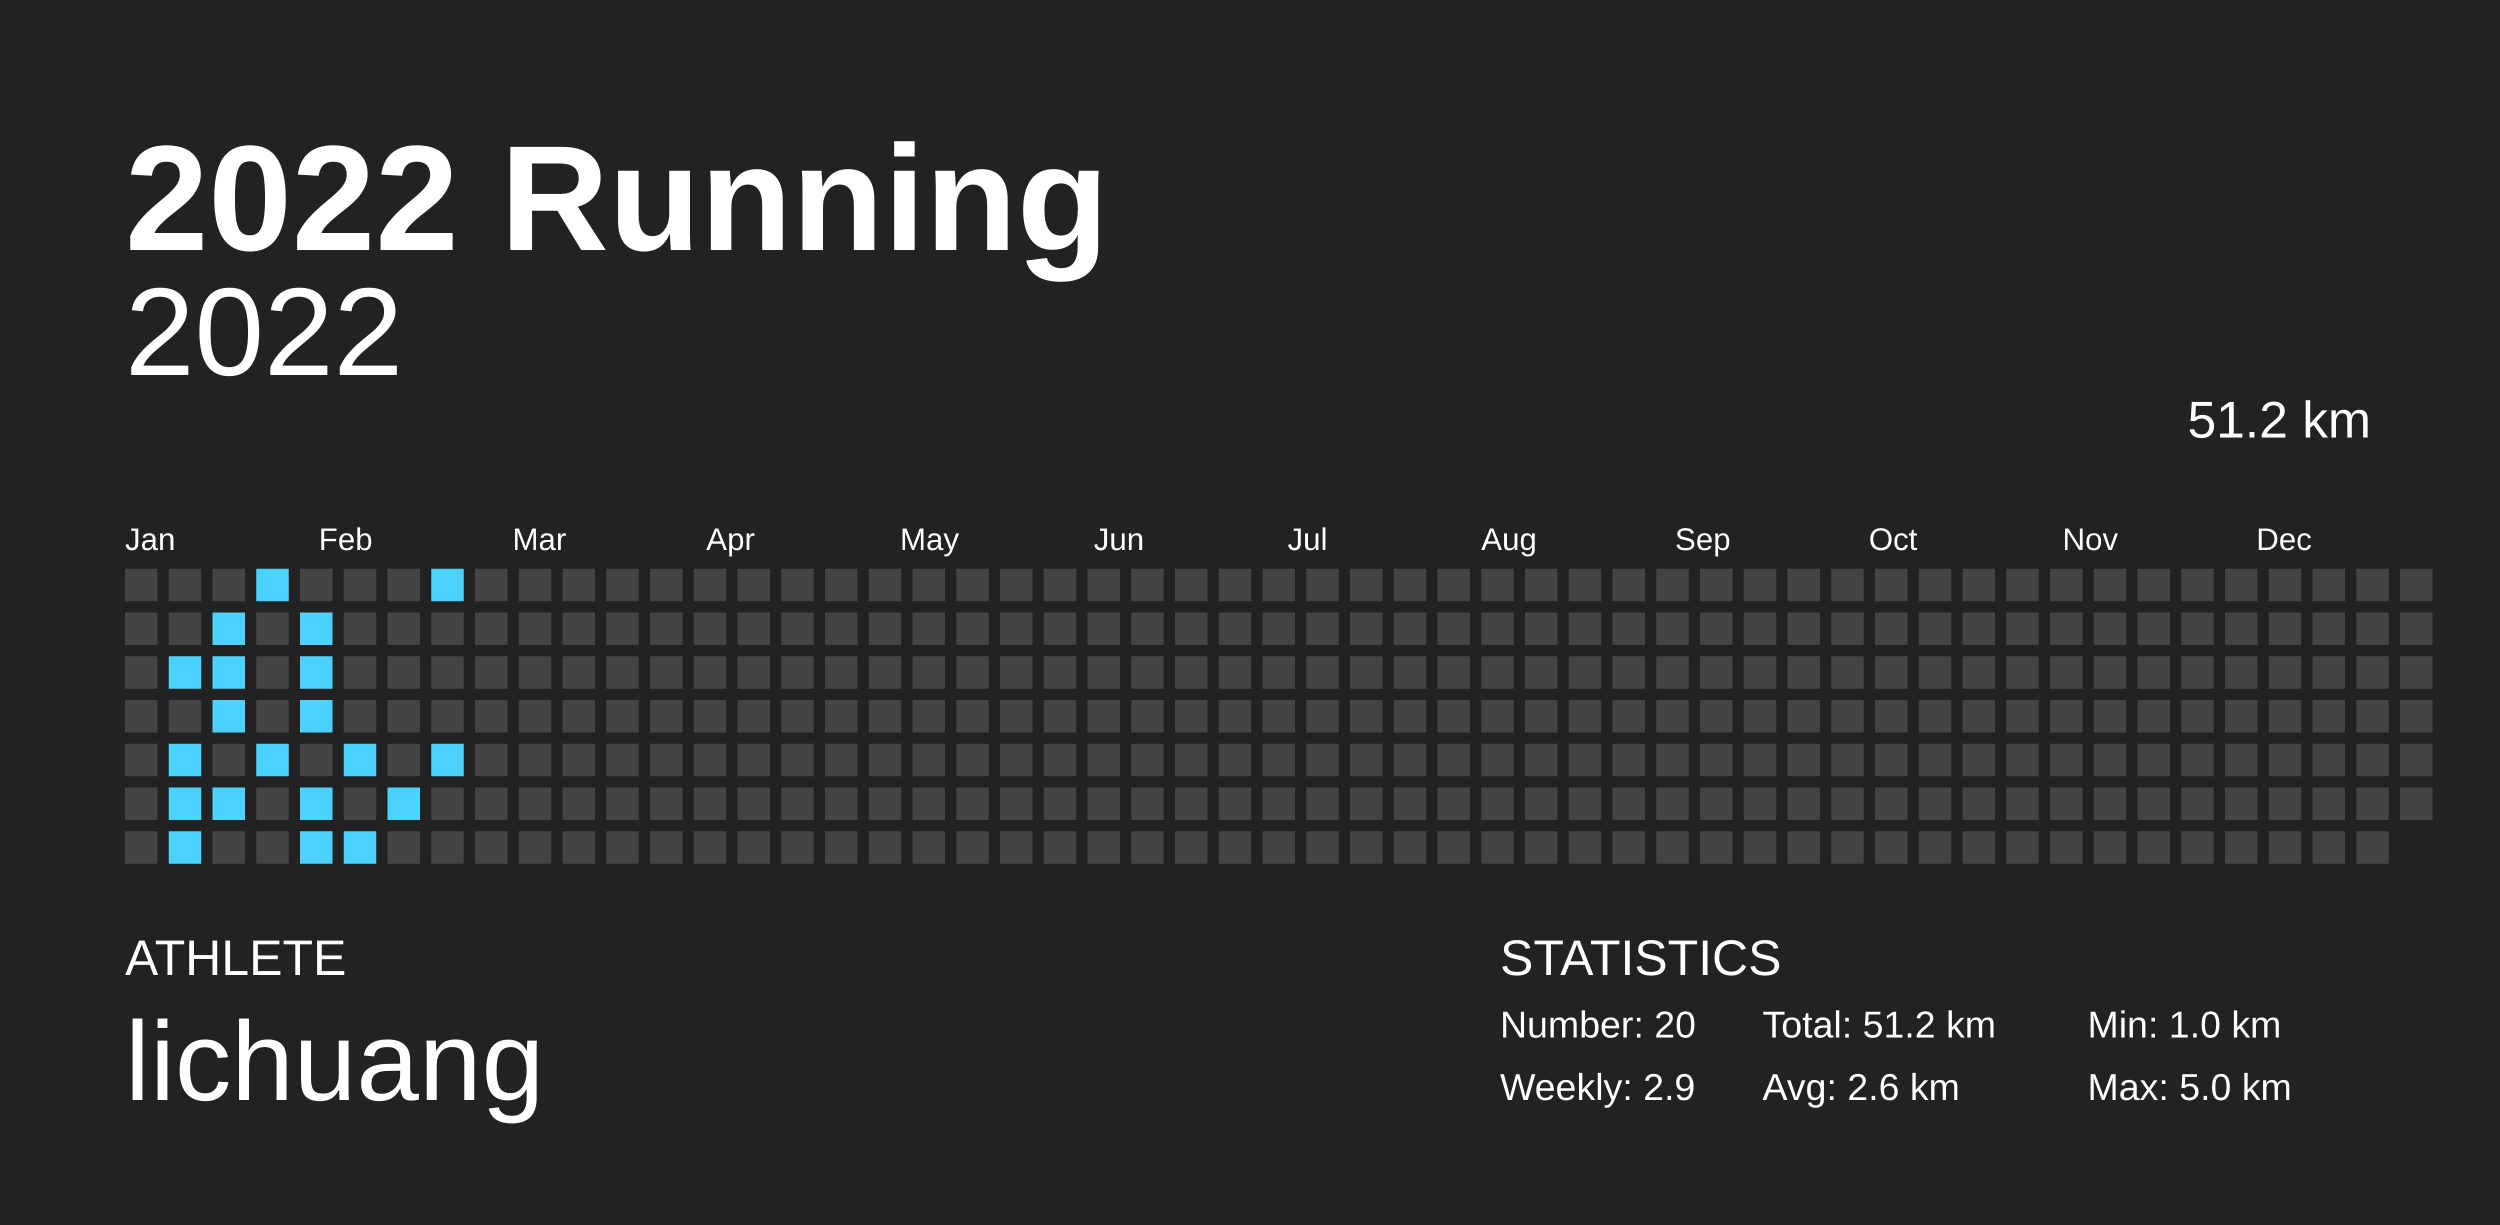
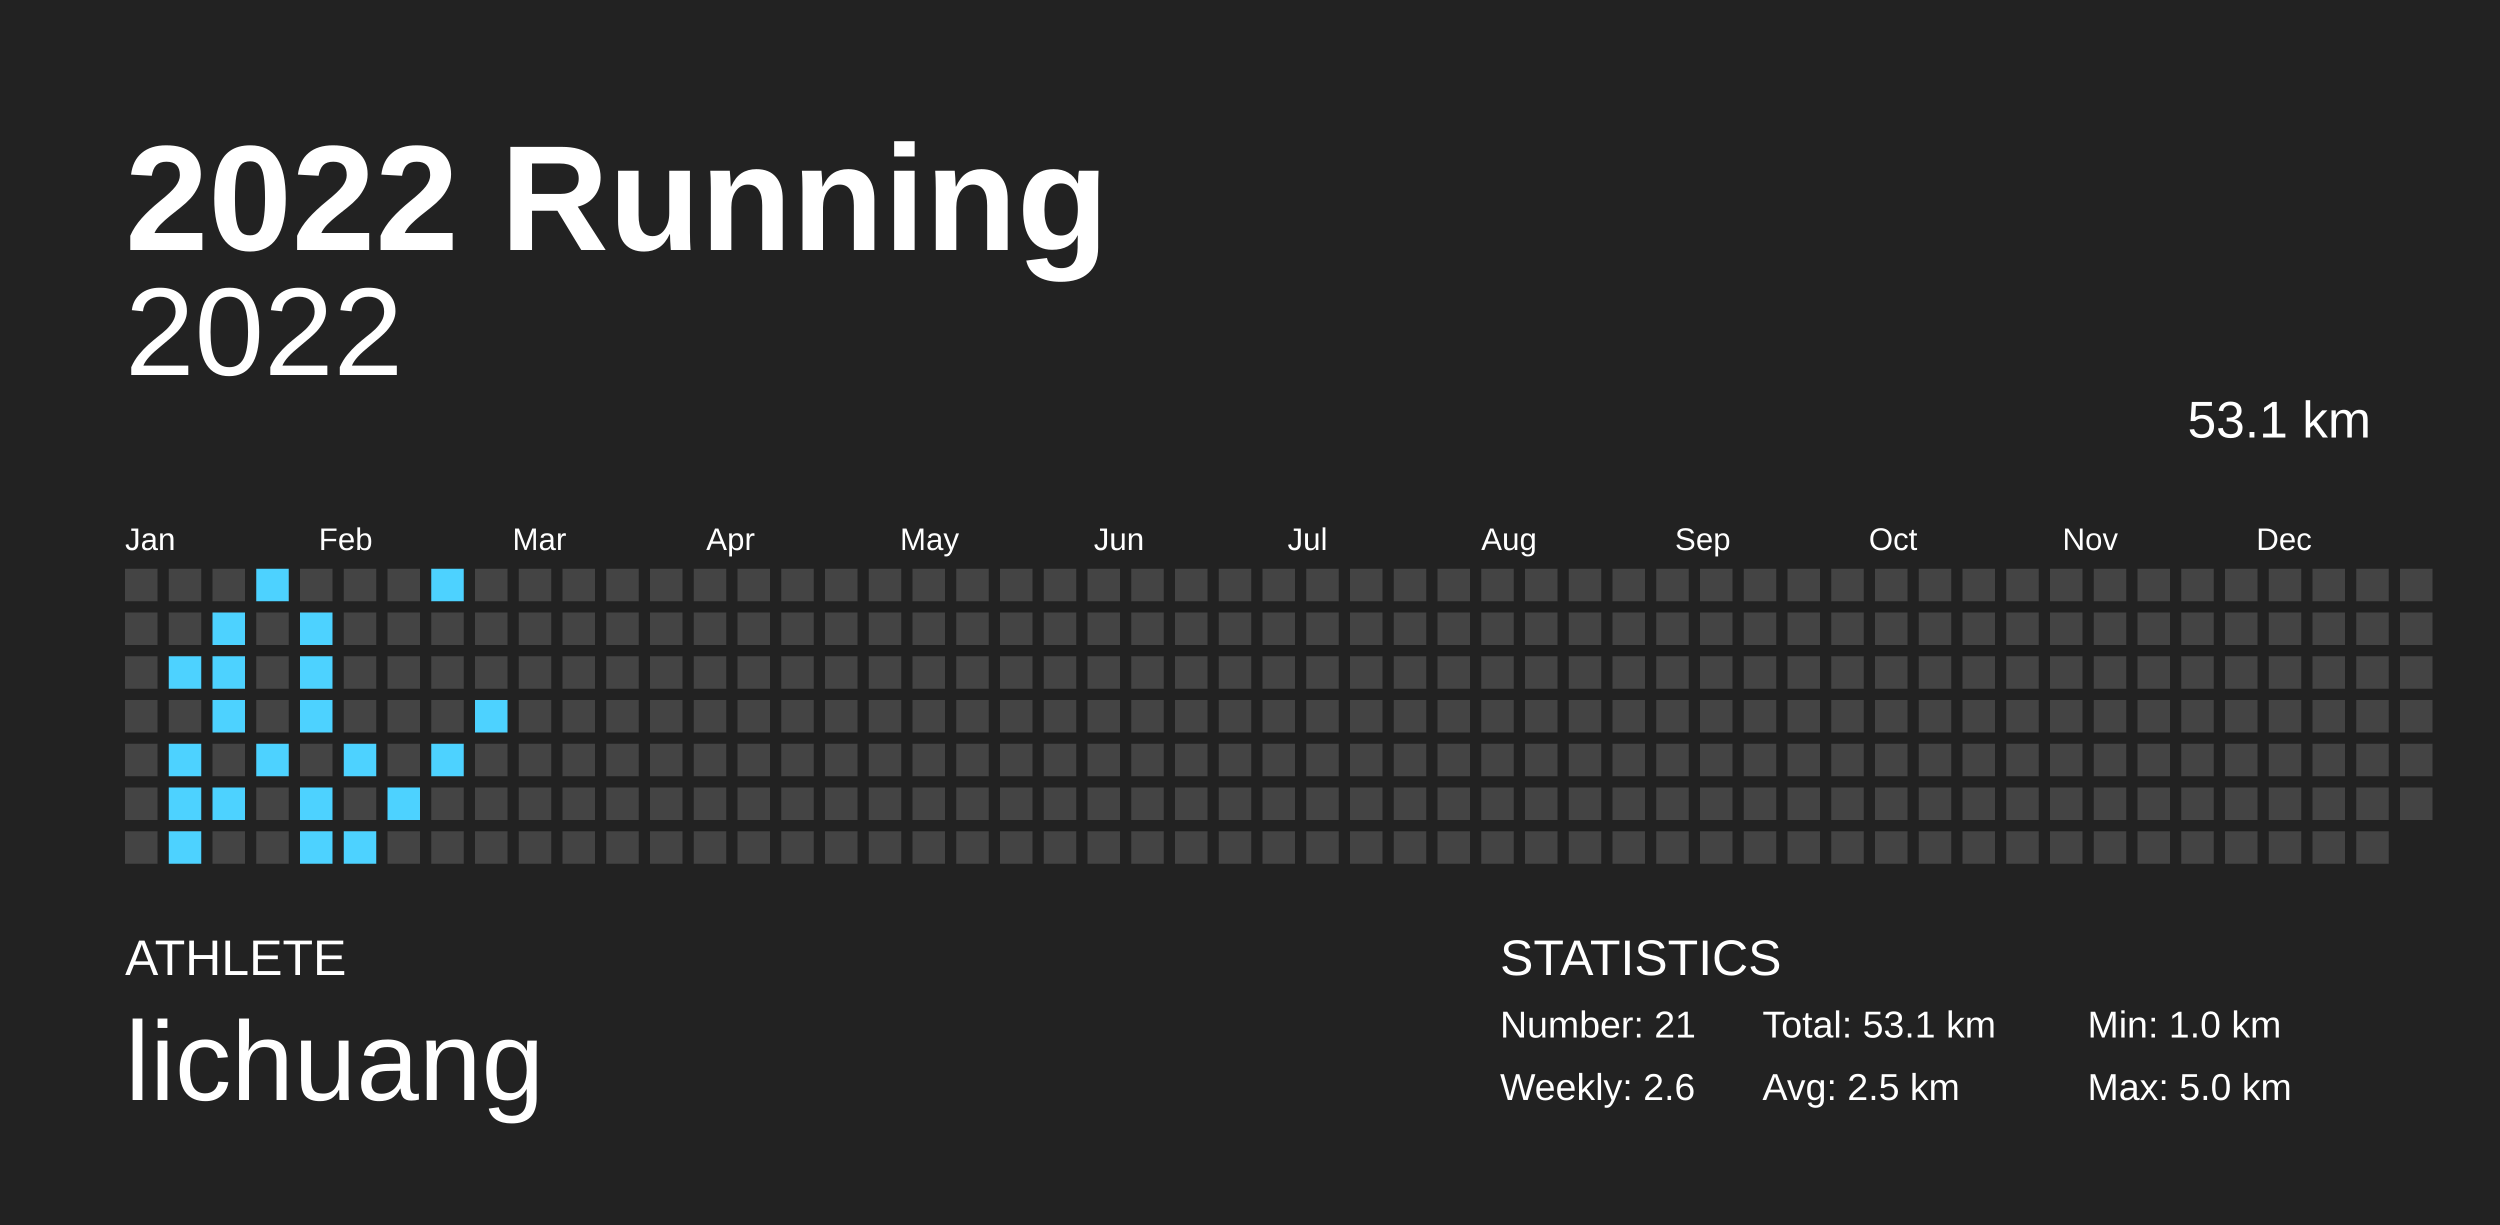
<svg xmlns="http://www.w3.org/2000/svg" baseProfile="full" height="98mm" version="1.1" viewBox="0,0,200,98" width="200mm">
  <defs />
  <rect fill="#222222" height="98" width="200" x="0" y="0" />
  <text fill="#FFFFFF" style="font-size:12px; font-family:Arial; font-weight:bold;" x="10" y="20">2022 Running</text>
  <text fill="#FFFFFF" style="font-size:4px; font-family:Arial" x="10" y="78">ATHLETE</text>
  <text fill="#FFFFFF" style="font-size:9px; font-family:Arial" x="10" y="88">lichuang</text>
  <text fill="#FFFFFF" style="font-size:4px; font-family:Arial" x="120" y="78">STATISTICS</text>
-   <text fill="#FFFFFF" style="font-size:3px; font-family:Arial" x="120" y="83">Number: 20</text>
-   <text fill="#FFFFFF" style="font-size:3px; font-family:Arial" x="120" y="88">Weekly: 2.9</text>
-   <text fill="#FFFFFF" style="font-size:3px; font-family:Arial" x="141" y="83">Total: 51.2 km</text>
-   <text fill="#FFFFFF" style="font-size:3px; font-family:Arial" x="141" y="88">Avg: 2.6 km</text>
+   <text fill="#FFFFFF" style="font-size:3px; font-family:Arial" x="120" y="83">Number: 21</text>
+   <text fill="#FFFFFF" style="font-size:3px; font-family:Arial" x="120" y="88">Weekly: 2.6</text>
+   <text fill="#FFFFFF" style="font-size:3px; font-family:Arial" x="141" y="83">Total: 53.1 km</text>
+   <text fill="#FFFFFF" style="font-size:3px; font-family:Arial" x="141" y="88">Avg: 2.5 km</text>
  <text fill="#FFFFFF" style="font-size:3px; font-family:Arial" x="167" y="83">Min: 1.0 km</text>
  <text fill="#FFFFFF" style="font-size:3px; font-family:Arial" x="167" y="88">Max: 5.0 km</text>
  <text alignment-baseline="hanging" fill="#FFFFFF" style="font-size:10.0px; font-family:Arial;" x="10" y="30">2022</text>
-   <text alignment-baseline="hanging" fill="#FFFFFF" style="font-size:4.125px; font-family:Arial;" x="175" y="35">51.2 km</text>
+   <text alignment-baseline="hanging" fill="#FFFFFF" style="font-size:4.125px; font-family:Arial;" x="175" y="35">53.1 km</text>
  <text fill="#FFFFFF" style="font-size:2.5px; font-family:Arial" x="10.0" y="44">Jan</text>
  <text fill="#FFFFFF" style="font-size:2.5px; font-family:Arial" x="25.5" y="44">Feb</text>
  <text fill="#FFFFFF" style="font-size:2.5px; font-family:Arial" x="41.0" y="44">Mar</text>
  <text fill="#FFFFFF" style="font-size:2.5px; font-family:Arial" x="56.5" y="44">Apr</text>
  <text fill="#FFFFFF" style="font-size:2.5px; font-family:Arial" x="72.0" y="44">May</text>
  <text fill="#FFFFFF" style="font-size:2.5px; font-family:Arial" x="87.5" y="44">Jun</text>
  <text fill="#FFFFFF" style="font-size:2.5px; font-family:Arial" x="103.0" y="44">Jul</text>
  <text fill="#FFFFFF" style="font-size:2.5px; font-family:Arial" x="118.5" y="44">Aug</text>
  <text fill="#FFFFFF" style="font-size:2.5px; font-family:Arial" x="134.0" y="44">Sep</text>
  <text fill="#FFFFFF" style="font-size:2.5px; font-family:Arial" x="149.5" y="44">Oct</text>
  <text fill="#FFFFFF" style="font-size:2.5px; font-family:Arial" x="165.0" y="44">Nov</text>
  <text fill="#FFFFFF" style="font-size:2.5px; font-family:Arial" x="180.5" y="44">Dec</text>
  <rect fill="#444444" height="2.6" width="2.6" x="10.0" y="45.5" />
  <rect fill="#444444" height="2.6" width="2.6" x="10.0" y="49.0" />
  <rect fill="#444444" height="2.6" width="2.6" x="10.0" y="52.5" />
  <rect fill="#444444" height="2.6" width="2.6" x="10.0" y="56.0" />
  <rect fill="#444444" height="2.6" width="2.6" x="10.0" y="59.5" />
  <rect fill="#444444" height="2.6" width="2.6" x="10.0" y="63.0" />
  <rect fill="#444444" height="2.6" width="2.6" x="10.0" y="66.5" />
  <rect fill="#444444" height="2.6" width="2.6" x="13.5" y="45.5" />
  <rect fill="#444444" height="2.6" width="2.6" x="13.5" y="49.0" />
  <rect fill="#4dd2ff" height="2.6" width="2.6" x="13.5" y="52.5" />
  <rect fill="#444444" height="2.6" width="2.6" x="13.5" y="56.0" />
  <rect fill="#4dd2ff" height="2.6" width="2.6" x="13.5" y="59.5" />
  <rect fill="#4dd2ff" height="2.6" width="2.6" x="13.5" y="63.0" />
  <rect fill="#4dd2ff" height="2.6" width="2.6" x="13.5" y="66.5" />
  <rect fill="#444444" height="2.6" width="2.6" x="17.0" y="45.5" />
  <rect fill="#4dd2ff" height="2.6" width="2.6" x="17.0" y="49.0" />
  <rect fill="#4dd2ff" height="2.6" width="2.6" x="17.0" y="52.5" />
  <rect fill="#4dd2ff" height="2.6" width="2.6" x="17.0" y="56.0" />
  <rect fill="#444444" height="2.6" width="2.6" x="17.0" y="59.5" />
  <rect fill="#4dd2ff" height="2.6" width="2.6" x="17.0" y="63.0" />
  <rect fill="#444444" height="2.6" width="2.6" x="17.0" y="66.5" />
  <rect fill="#4dd2ff" height="2.6" width="2.6" x="20.5" y="45.5" />
  <rect fill="#444444" height="2.6" width="2.6" x="20.5" y="49.0" />
  <rect fill="#444444" height="2.6" width="2.6" x="20.5" y="52.5" />
  <rect fill="#444444" height="2.6" width="2.6" x="20.5" y="56.0" />
  <rect fill="#4dd2ff" height="2.6" width="2.6" x="20.5" y="59.5" />
  <rect fill="#444444" height="2.6" width="2.6" x="20.5" y="63.0" />
  <rect fill="#444444" height="2.6" width="2.6" x="20.5" y="66.5" />
  <rect fill="#444444" height="2.6" width="2.6" x="24.0" y="45.5" />
  <rect fill="#4dd2ff" height="2.6" width="2.6" x="24.0" y="49.0" />
  <rect fill="#4dd2ff" height="2.6" width="2.6" x="24.0" y="52.5" />
  <rect fill="#4dd2ff" height="2.6" width="2.6" x="24.0" y="56.0" />
  <rect fill="#444444" height="2.6" width="2.6" x="24.0" y="59.5" />
  <rect fill="#4dd2ff" height="2.6" width="2.6" x="24.0" y="63.0" />
  <rect fill="#4dd2ff" height="2.6" width="2.6" x="24.0" y="66.5" />
  <rect fill="#444444" height="2.6" width="2.6" x="27.5" y="45.5" />
  <rect fill="#444444" height="2.6" width="2.6" x="27.5" y="49.0" />
  <rect fill="#444444" height="2.6" width="2.6" x="27.5" y="52.5" />
  <rect fill="#444444" height="2.6" width="2.6" x="27.5" y="56.0" />
  <rect fill="#4dd2ff" height="2.6" width="2.6" x="27.5" y="59.5" />
  <rect fill="#444444" height="2.6" width="2.6" x="27.5" y="63.0" />
  <rect fill="#4dd2ff" height="2.6" width="2.6" x="27.5" y="66.5" />
  <rect fill="#444444" height="2.6" width="2.6" x="31.0" y="45.5" />
  <rect fill="#444444" height="2.6" width="2.6" x="31.0" y="49.0" />
  <rect fill="#444444" height="2.6" width="2.6" x="31.0" y="52.5" />
  <rect fill="#444444" height="2.6" width="2.6" x="31.0" y="56.0" />
  <rect fill="#444444" height="2.6" width="2.6" x="31.0" y="59.5" />
  <rect fill="#4dd2ff" height="2.6" width="2.6" x="31.0" y="63.0" />
  <rect fill="#444444" height="2.6" width="2.6" x="31.0" y="66.5" />
  <rect fill="#4dd2ff" height="2.6" width="2.6" x="34.5" y="45.5" />
  <rect fill="#444444" height="2.6" width="2.6" x="34.5" y="49.0" />
  <rect fill="#444444" height="2.6" width="2.6" x="34.5" y="52.5" />
  <rect fill="#444444" height="2.6" width="2.6" x="34.5" y="56.0" />
  <rect fill="#4dd2ff" height="2.6" width="2.6" x="34.5" y="59.5" />
  <rect fill="#444444" height="2.6" width="2.6" x="34.5" y="63.0" />
  <rect fill="#444444" height="2.6" width="2.6" x="34.5" y="66.5" />
  <rect fill="#444444" height="2.6" width="2.6" x="38.0" y="45.5" />
  <rect fill="#444444" height="2.6" width="2.6" x="38.0" y="49.0" />
  <rect fill="#444444" height="2.6" width="2.6" x="38.0" y="52.5" />
-   <rect fill="#444444" height="2.6" width="2.6" x="38.0" y="56.0" />
+   <rect fill="#4dd2ff" height="2.6" width="2.6" x="38.0" y="56.0" />
  <rect fill="#444444" height="2.6" width="2.6" x="38.0" y="59.5" />
  <rect fill="#444444" height="2.6" width="2.6" x="38.0" y="63.0" />
  <rect fill="#444444" height="2.6" width="2.6" x="38.0" y="66.5" />
  <rect fill="#444444" height="2.6" width="2.6" x="41.5" y="45.5" />
  <rect fill="#444444" height="2.6" width="2.6" x="41.5" y="49.0" />
  <rect fill="#444444" height="2.6" width="2.6" x="41.5" y="52.5" />
  <rect fill="#444444" height="2.6" width="2.6" x="41.5" y="56.0" />
  <rect fill="#444444" height="2.6" width="2.6" x="41.5" y="59.5" />
  <rect fill="#444444" height="2.6" width="2.6" x="41.5" y="63.0" />
  <rect fill="#444444" height="2.6" width="2.6" x="41.5" y="66.5" />
  <rect fill="#444444" height="2.6" width="2.6" x="45.0" y="45.5" />
  <rect fill="#444444" height="2.6" width="2.6" x="45.0" y="49.0" />
  <rect fill="#444444" height="2.6" width="2.6" x="45.0" y="52.5" />
  <rect fill="#444444" height="2.6" width="2.6" x="45.0" y="56.0" />
  <rect fill="#444444" height="2.6" width="2.6" x="45.0" y="59.5" />
  <rect fill="#444444" height="2.6" width="2.6" x="45.0" y="63.0" />
  <rect fill="#444444" height="2.6" width="2.6" x="45.0" y="66.5" />
  <rect fill="#444444" height="2.6" width="2.6" x="48.5" y="45.5" />
  <rect fill="#444444" height="2.6" width="2.6" x="48.5" y="49.0" />
  <rect fill="#444444" height="2.6" width="2.6" x="48.5" y="52.5" />
  <rect fill="#444444" height="2.6" width="2.6" x="48.5" y="56.0" />
  <rect fill="#444444" height="2.6" width="2.6" x="48.5" y="59.5" />
  <rect fill="#444444" height="2.6" width="2.6" x="48.5" y="63.0" />
  <rect fill="#444444" height="2.6" width="2.6" x="48.5" y="66.5" />
  <rect fill="#444444" height="2.6" width="2.6" x="52.0" y="45.5" />
  <rect fill="#444444" height="2.6" width="2.6" x="52.0" y="49.0" />
  <rect fill="#444444" height="2.6" width="2.6" x="52.0" y="52.5" />
  <rect fill="#444444" height="2.6" width="2.6" x="52.0" y="56.0" />
  <rect fill="#444444" height="2.6" width="2.6" x="52.0" y="59.5" />
  <rect fill="#444444" height="2.6" width="2.6" x="52.0" y="63.0" />
  <rect fill="#444444" height="2.6" width="2.6" x="52.0" y="66.5" />
  <rect fill="#444444" height="2.6" width="2.6" x="55.5" y="45.5" />
  <rect fill="#444444" height="2.6" width="2.6" x="55.5" y="49.0" />
  <rect fill="#444444" height="2.6" width="2.6" x="55.5" y="52.5" />
  <rect fill="#444444" height="2.6" width="2.6" x="55.5" y="56.0" />
  <rect fill="#444444" height="2.6" width="2.6" x="55.5" y="59.5" />
  <rect fill="#444444" height="2.6" width="2.6" x="55.5" y="63.0" />
  <rect fill="#444444" height="2.6" width="2.6" x="55.5" y="66.5" />
  <rect fill="#444444" height="2.6" width="2.6" x="59.0" y="45.5" />
  <rect fill="#444444" height="2.6" width="2.6" x="59.0" y="49.0" />
  <rect fill="#444444" height="2.6" width="2.6" x="59.0" y="52.5" />
  <rect fill="#444444" height="2.6" width="2.6" x="59.0" y="56.0" />
  <rect fill="#444444" height="2.6" width="2.6" x="59.0" y="59.5" />
  <rect fill="#444444" height="2.6" width="2.6" x="59.0" y="63.0" />
  <rect fill="#444444" height="2.6" width="2.6" x="59.0" y="66.5" />
  <rect fill="#444444" height="2.6" width="2.6" x="62.5" y="45.5" />
  <rect fill="#444444" height="2.6" width="2.6" x="62.5" y="49.0" />
  <rect fill="#444444" height="2.6" width="2.6" x="62.5" y="52.5" />
  <rect fill="#444444" height="2.6" width="2.6" x="62.5" y="56.0" />
  <rect fill="#444444" height="2.6" width="2.6" x="62.5" y="59.5" />
  <rect fill="#444444" height="2.6" width="2.6" x="62.5" y="63.0" />
  <rect fill="#444444" height="2.6" width="2.6" x="62.5" y="66.5" />
  <rect fill="#444444" height="2.6" width="2.6" x="66.0" y="45.5" />
  <rect fill="#444444" height="2.6" width="2.6" x="66.0" y="49.0" />
  <rect fill="#444444" height="2.6" width="2.6" x="66.0" y="52.5" />
  <rect fill="#444444" height="2.6" width="2.6" x="66.0" y="56.0" />
  <rect fill="#444444" height="2.6" width="2.6" x="66.0" y="59.5" />
  <rect fill="#444444" height="2.6" width="2.6" x="66.0" y="63.0" />
  <rect fill="#444444" height="2.6" width="2.6" x="66.0" y="66.5" />
  <rect fill="#444444" height="2.6" width="2.6" x="69.5" y="45.5" />
  <rect fill="#444444" height="2.6" width="2.6" x="69.5" y="49.0" />
  <rect fill="#444444" height="2.6" width="2.6" x="69.5" y="52.5" />
  <rect fill="#444444" height="2.6" width="2.6" x="69.5" y="56.0" />
  <rect fill="#444444" height="2.6" width="2.6" x="69.5" y="59.5" />
  <rect fill="#444444" height="2.6" width="2.6" x="69.5" y="63.0" />
  <rect fill="#444444" height="2.6" width="2.6" x="69.5" y="66.5" />
  <rect fill="#444444" height="2.6" width="2.6" x="73.0" y="45.5" />
  <rect fill="#444444" height="2.6" width="2.6" x="73.0" y="49.0" />
  <rect fill="#444444" height="2.6" width="2.6" x="73.0" y="52.5" />
  <rect fill="#444444" height="2.6" width="2.6" x="73.0" y="56.0" />
  <rect fill="#444444" height="2.6" width="2.6" x="73.0" y="59.5" />
  <rect fill="#444444" height="2.6" width="2.6" x="73.0" y="63.0" />
  <rect fill="#444444" height="2.6" width="2.6" x="73.0" y="66.5" />
  <rect fill="#444444" height="2.6" width="2.6" x="76.5" y="45.5" />
  <rect fill="#444444" height="2.6" width="2.6" x="76.5" y="49.0" />
  <rect fill="#444444" height="2.6" width="2.6" x="76.5" y="52.5" />
  <rect fill="#444444" height="2.6" width="2.6" x="76.5" y="56.0" />
  <rect fill="#444444" height="2.6" width="2.6" x="76.5" y="59.5" />
  <rect fill="#444444" height="2.6" width="2.6" x="76.5" y="63.0" />
  <rect fill="#444444" height="2.6" width="2.6" x="76.5" y="66.5" />
  <rect fill="#444444" height="2.6" width="2.6" x="80.0" y="45.5" />
  <rect fill="#444444" height="2.6" width="2.6" x="80.0" y="49.0" />
  <rect fill="#444444" height="2.6" width="2.6" x="80.0" y="52.5" />
  <rect fill="#444444" height="2.6" width="2.6" x="80.0" y="56.0" />
  <rect fill="#444444" height="2.6" width="2.6" x="80.0" y="59.5" />
  <rect fill="#444444" height="2.6" width="2.6" x="80.0" y="63.0" />
  <rect fill="#444444" height="2.6" width="2.6" x="80.0" y="66.5" />
  <rect fill="#444444" height="2.6" width="2.6" x="83.5" y="45.5" />
  <rect fill="#444444" height="2.6" width="2.6" x="83.5" y="49.0" />
  <rect fill="#444444" height="2.6" width="2.6" x="83.5" y="52.5" />
  <rect fill="#444444" height="2.6" width="2.6" x="83.5" y="56.0" />
  <rect fill="#444444" height="2.6" width="2.6" x="83.5" y="59.5" />
  <rect fill="#444444" height="2.6" width="2.6" x="83.5" y="63.0" />
  <rect fill="#444444" height="2.6" width="2.6" x="83.5" y="66.5" />
  <rect fill="#444444" height="2.6" width="2.6" x="87.0" y="45.5" />
  <rect fill="#444444" height="2.6" width="2.6" x="87.0" y="49.0" />
  <rect fill="#444444" height="2.6" width="2.6" x="87.0" y="52.5" />
  <rect fill="#444444" height="2.6" width="2.6" x="87.0" y="56.0" />
  <rect fill="#444444" height="2.6" width="2.6" x="87.0" y="59.5" />
  <rect fill="#444444" height="2.6" width="2.6" x="87.0" y="63.0" />
  <rect fill="#444444" height="2.6" width="2.6" x="87.0" y="66.5" />
  <rect fill="#444444" height="2.6" width="2.6" x="90.5" y="45.5" />
  <rect fill="#444444" height="2.6" width="2.6" x="90.5" y="49.0" />
  <rect fill="#444444" height="2.6" width="2.6" x="90.5" y="52.5" />
  <rect fill="#444444" height="2.6" width="2.6" x="90.5" y="56.0" />
  <rect fill="#444444" height="2.6" width="2.6" x="90.5" y="59.5" />
  <rect fill="#444444" height="2.6" width="2.6" x="90.5" y="63.0" />
  <rect fill="#444444" height="2.6" width="2.6" x="90.5" y="66.5" />
  <rect fill="#444444" height="2.6" width="2.6" x="94.0" y="45.5" />
  <rect fill="#444444" height="2.6" width="2.6" x="94.0" y="49.0" />
  <rect fill="#444444" height="2.6" width="2.6" x="94.0" y="52.5" />
  <rect fill="#444444" height="2.6" width="2.6" x="94.0" y="56.0" />
  <rect fill="#444444" height="2.6" width="2.6" x="94.0" y="59.5" />
  <rect fill="#444444" height="2.6" width="2.6" x="94.0" y="63.0" />
  <rect fill="#444444" height="2.6" width="2.6" x="94.0" y="66.5" />
  <rect fill="#444444" height="2.6" width="2.6" x="97.5" y="45.5" />
  <rect fill="#444444" height="2.6" width="2.6" x="97.5" y="49.0" />
  <rect fill="#444444" height="2.6" width="2.6" x="97.5" y="52.5" />
  <rect fill="#444444" height="2.6" width="2.6" x="97.5" y="56.0" />
  <rect fill="#444444" height="2.6" width="2.6" x="97.5" y="59.5" />
  <rect fill="#444444" height="2.6" width="2.6" x="97.5" y="63.0" />
  <rect fill="#444444" height="2.6" width="2.6" x="97.5" y="66.5" />
  <rect fill="#444444" height="2.6" width="2.6" x="101.0" y="45.5" />
  <rect fill="#444444" height="2.6" width="2.6" x="101.0" y="49.0" />
  <rect fill="#444444" height="2.6" width="2.6" x="101.0" y="52.5" />
  <rect fill="#444444" height="2.6" width="2.6" x="101.0" y="56.0" />
  <rect fill="#444444" height="2.6" width="2.6" x="101.0" y="59.5" />
  <rect fill="#444444" height="2.6" width="2.6" x="101.0" y="63.0" />
  <rect fill="#444444" height="2.6" width="2.6" x="101.0" y="66.5" />
  <rect fill="#444444" height="2.6" width="2.6" x="104.5" y="45.5" />
  <rect fill="#444444" height="2.6" width="2.6" x="104.5" y="49.0" />
  <rect fill="#444444" height="2.6" width="2.6" x="104.5" y="52.5" />
  <rect fill="#444444" height="2.6" width="2.6" x="104.5" y="56.0" />
  <rect fill="#444444" height="2.6" width="2.6" x="104.5" y="59.5" />
  <rect fill="#444444" height="2.6" width="2.6" x="104.5" y="63.0" />
  <rect fill="#444444" height="2.6" width="2.6" x="104.5" y="66.5" />
  <rect fill="#444444" height="2.6" width="2.6" x="108.0" y="45.5" />
  <rect fill="#444444" height="2.6" width="2.6" x="108.0" y="49.0" />
  <rect fill="#444444" height="2.6" width="2.6" x="108.0" y="52.5" />
  <rect fill="#444444" height="2.6" width="2.6" x="108.0" y="56.0" />
  <rect fill="#444444" height="2.6" width="2.6" x="108.0" y="59.5" />
  <rect fill="#444444" height="2.6" width="2.6" x="108.0" y="63.0" />
  <rect fill="#444444" height="2.6" width="2.6" x="108.0" y="66.5" />
  <rect fill="#444444" height="2.6" width="2.6" x="111.5" y="45.5" />
  <rect fill="#444444" height="2.6" width="2.6" x="111.5" y="49.0" />
  <rect fill="#444444" height="2.6" width="2.6" x="111.5" y="52.5" />
  <rect fill="#444444" height="2.6" width="2.6" x="111.5" y="56.0" />
  <rect fill="#444444" height="2.6" width="2.6" x="111.5" y="59.5" />
  <rect fill="#444444" height="2.6" width="2.6" x="111.5" y="63.0" />
  <rect fill="#444444" height="2.6" width="2.6" x="111.5" y="66.5" />
  <rect fill="#444444" height="2.6" width="2.6" x="115.0" y="45.5" />
  <rect fill="#444444" height="2.6" width="2.6" x="115.0" y="49.0" />
  <rect fill="#444444" height="2.6" width="2.6" x="115.0" y="52.5" />
  <rect fill="#444444" height="2.6" width="2.6" x="115.0" y="56.0" />
  <rect fill="#444444" height="2.6" width="2.6" x="115.0" y="59.5" />
  <rect fill="#444444" height="2.6" width="2.6" x="115.0" y="63.0" />
  <rect fill="#444444" height="2.6" width="2.6" x="115.0" y="66.5" />
  <rect fill="#444444" height="2.6" width="2.6" x="118.5" y="45.5" />
  <rect fill="#444444" height="2.6" width="2.6" x="118.5" y="49.0" />
  <rect fill="#444444" height="2.6" width="2.6" x="118.5" y="52.5" />
  <rect fill="#444444" height="2.6" width="2.6" x="118.5" y="56.0" />
  <rect fill="#444444" height="2.6" width="2.6" x="118.5" y="59.5" />
  <rect fill="#444444" height="2.6" width="2.6" x="118.5" y="63.0" />
  <rect fill="#444444" height="2.6" width="2.6" x="118.5" y="66.5" />
  <rect fill="#444444" height="2.6" width="2.6" x="122.0" y="45.5" />
  <rect fill="#444444" height="2.6" width="2.6" x="122.0" y="49.0" />
  <rect fill="#444444" height="2.6" width="2.6" x="122.0" y="52.5" />
  <rect fill="#444444" height="2.6" width="2.6" x="122.0" y="56.0" />
  <rect fill="#444444" height="2.6" width="2.6" x="122.0" y="59.5" />
  <rect fill="#444444" height="2.6" width="2.6" x="122.0" y="63.0" />
  <rect fill="#444444" height="2.6" width="2.6" x="122.0" y="66.5" />
  <rect fill="#444444" height="2.6" width="2.6" x="125.5" y="45.5" />
  <rect fill="#444444" height="2.6" width="2.6" x="125.5" y="49.0" />
  <rect fill="#444444" height="2.6" width="2.6" x="125.5" y="52.5" />
  <rect fill="#444444" height="2.6" width="2.6" x="125.5" y="56.0" />
  <rect fill="#444444" height="2.6" width="2.6" x="125.5" y="59.5" />
  <rect fill="#444444" height="2.6" width="2.6" x="125.5" y="63.0" />
  <rect fill="#444444" height="2.6" width="2.6" x="125.5" y="66.5" />
  <rect fill="#444444" height="2.6" width="2.6" x="129.0" y="45.5" />
  <rect fill="#444444" height="2.6" width="2.6" x="129.0" y="49.0" />
  <rect fill="#444444" height="2.6" width="2.6" x="129.0" y="52.5" />
  <rect fill="#444444" height="2.6" width="2.6" x="129.0" y="56.0" />
  <rect fill="#444444" height="2.6" width="2.6" x="129.0" y="59.5" />
  <rect fill="#444444" height="2.6" width="2.6" x="129.0" y="63.0" />
  <rect fill="#444444" height="2.6" width="2.6" x="129.0" y="66.5" />
  <rect fill="#444444" height="2.6" width="2.6" x="132.5" y="45.5" />
  <rect fill="#444444" height="2.6" width="2.6" x="132.5" y="49.0" />
  <rect fill="#444444" height="2.6" width="2.6" x="132.5" y="52.5" />
  <rect fill="#444444" height="2.6" width="2.6" x="132.5" y="56.0" />
  <rect fill="#444444" height="2.6" width="2.6" x="132.5" y="59.5" />
  <rect fill="#444444" height="2.6" width="2.6" x="132.5" y="63.0" />
  <rect fill="#444444" height="2.6" width="2.6" x="132.5" y="66.5" />
  <rect fill="#444444" height="2.6" width="2.6" x="136.0" y="45.5" />
  <rect fill="#444444" height="2.6" width="2.6" x="136.0" y="49.0" />
  <rect fill="#444444" height="2.6" width="2.6" x="136.0" y="52.5" />
  <rect fill="#444444" height="2.6" width="2.6" x="136.0" y="56.0" />
  <rect fill="#444444" height="2.6" width="2.6" x="136.0" y="59.5" />
  <rect fill="#444444" height="2.6" width="2.6" x="136.0" y="63.0" />
  <rect fill="#444444" height="2.6" width="2.6" x="136.0" y="66.5" />
  <rect fill="#444444" height="2.6" width="2.6" x="139.5" y="45.5" />
  <rect fill="#444444" height="2.6" width="2.6" x="139.5" y="49.0" />
  <rect fill="#444444" height="2.6" width="2.6" x="139.5" y="52.5" />
  <rect fill="#444444" height="2.6" width="2.6" x="139.5" y="56.0" />
  <rect fill="#444444" height="2.6" width="2.6" x="139.5" y="59.5" />
  <rect fill="#444444" height="2.6" width="2.6" x="139.5" y="63.0" />
  <rect fill="#444444" height="2.6" width="2.6" x="139.5" y="66.5" />
  <rect fill="#444444" height="2.6" width="2.6" x="143.0" y="45.5" />
  <rect fill="#444444" height="2.6" width="2.6" x="143.0" y="49.0" />
  <rect fill="#444444" height="2.6" width="2.6" x="143.0" y="52.5" />
  <rect fill="#444444" height="2.6" width="2.6" x="143.0" y="56.0" />
  <rect fill="#444444" height="2.6" width="2.6" x="143.0" y="59.5" />
  <rect fill="#444444" height="2.6" width="2.6" x="143.0" y="63.0" />
  <rect fill="#444444" height="2.6" width="2.6" x="143.0" y="66.5" />
  <rect fill="#444444" height="2.6" width="2.6" x="146.5" y="45.5" />
  <rect fill="#444444" height="2.6" width="2.6" x="146.5" y="49.0" />
  <rect fill="#444444" height="2.6" width="2.6" x="146.5" y="52.5" />
  <rect fill="#444444" height="2.6" width="2.6" x="146.5" y="56.0" />
  <rect fill="#444444" height="2.6" width="2.6" x="146.5" y="59.5" />
  <rect fill="#444444" height="2.6" width="2.6" x="146.5" y="63.0" />
  <rect fill="#444444" height="2.6" width="2.6" x="146.5" y="66.5" />
  <rect fill="#444444" height="2.6" width="2.6" x="150.0" y="45.5" />
  <rect fill="#444444" height="2.6" width="2.6" x="150.0" y="49.0" />
  <rect fill="#444444" height="2.6" width="2.6" x="150.0" y="52.5" />
  <rect fill="#444444" height="2.6" width="2.6" x="150.0" y="56.0" />
  <rect fill="#444444" height="2.6" width="2.6" x="150.0" y="59.5" />
  <rect fill="#444444" height="2.6" width="2.6" x="150.0" y="63.0" />
  <rect fill="#444444" height="2.6" width="2.6" x="150.0" y="66.5" />
  <rect fill="#444444" height="2.6" width="2.6" x="153.5" y="45.5" />
  <rect fill="#444444" height="2.6" width="2.6" x="153.5" y="49.0" />
  <rect fill="#444444" height="2.6" width="2.6" x="153.5" y="52.5" />
  <rect fill="#444444" height="2.6" width="2.6" x="153.5" y="56.0" />
  <rect fill="#444444" height="2.6" width="2.6" x="153.5" y="59.5" />
  <rect fill="#444444" height="2.6" width="2.6" x="153.5" y="63.0" />
  <rect fill="#444444" height="2.6" width="2.6" x="153.5" y="66.5" />
  <rect fill="#444444" height="2.6" width="2.6" x="157.0" y="45.5" />
  <rect fill="#444444" height="2.6" width="2.6" x="157.0" y="49.0" />
  <rect fill="#444444" height="2.6" width="2.6" x="157.0" y="52.5" />
  <rect fill="#444444" height="2.6" width="2.6" x="157.0" y="56.0" />
  <rect fill="#444444" height="2.6" width="2.6" x="157.0" y="59.5" />
  <rect fill="#444444" height="2.6" width="2.6" x="157.0" y="63.0" />
  <rect fill="#444444" height="2.6" width="2.6" x="157.0" y="66.5" />
  <rect fill="#444444" height="2.6" width="2.6" x="160.5" y="45.5" />
  <rect fill="#444444" height="2.6" width="2.6" x="160.5" y="49.0" />
  <rect fill="#444444" height="2.6" width="2.6" x="160.5" y="52.5" />
  <rect fill="#444444" height="2.6" width="2.6" x="160.5" y="56.0" />
  <rect fill="#444444" height="2.6" width="2.6" x="160.5" y="59.5" />
  <rect fill="#444444" height="2.6" width="2.6" x="160.5" y="63.0" />
  <rect fill="#444444" height="2.6" width="2.6" x="160.5" y="66.5" />
  <rect fill="#444444" height="2.6" width="2.6" x="164.0" y="45.5" />
  <rect fill="#444444" height="2.6" width="2.6" x="164.0" y="49.0" />
  <rect fill="#444444" height="2.6" width="2.6" x="164.0" y="52.5" />
  <rect fill="#444444" height="2.6" width="2.6" x="164.0" y="56.0" />
  <rect fill="#444444" height="2.6" width="2.6" x="164.0" y="59.5" />
  <rect fill="#444444" height="2.6" width="2.6" x="164.0" y="63.0" />
  <rect fill="#444444" height="2.6" width="2.6" x="164.0" y="66.5" />
  <rect fill="#444444" height="2.6" width="2.6" x="167.5" y="45.5" />
  <rect fill="#444444" height="2.6" width="2.6" x="167.5" y="49.0" />
  <rect fill="#444444" height="2.6" width="2.6" x="167.5" y="52.5" />
  <rect fill="#444444" height="2.6" width="2.6" x="167.5" y="56.0" />
  <rect fill="#444444" height="2.6" width="2.6" x="167.5" y="59.5" />
  <rect fill="#444444" height="2.6" width="2.6" x="167.5" y="63.0" />
  <rect fill="#444444" height="2.6" width="2.6" x="167.5" y="66.5" />
  <rect fill="#444444" height="2.6" width="2.6" x="171.0" y="45.5" />
  <rect fill="#444444" height="2.6" width="2.6" x="171.0" y="49.0" />
  <rect fill="#444444" height="2.6" width="2.6" x="171.0" y="52.5" />
  <rect fill="#444444" height="2.6" width="2.6" x="171.0" y="56.0" />
  <rect fill="#444444" height="2.6" width="2.6" x="171.0" y="59.5" />
  <rect fill="#444444" height="2.6" width="2.6" x="171.0" y="63.0" />
  <rect fill="#444444" height="2.6" width="2.6" x="171.0" y="66.5" />
  <rect fill="#444444" height="2.6" width="2.6" x="174.5" y="45.5" />
  <rect fill="#444444" height="2.6" width="2.6" x="174.5" y="49.0" />
  <rect fill="#444444" height="2.6" width="2.6" x="174.5" y="52.5" />
  <rect fill="#444444" height="2.6" width="2.6" x="174.5" y="56.0" />
  <rect fill="#444444" height="2.6" width="2.6" x="174.5" y="59.5" />
  <rect fill="#444444" height="2.6" width="2.6" x="174.5" y="63.0" />
  <rect fill="#444444" height="2.6" width="2.6" x="174.5" y="66.5" />
  <rect fill="#444444" height="2.6" width="2.6" x="178.0" y="45.5" />
  <rect fill="#444444" height="2.6" width="2.6" x="178.0" y="49.0" />
  <rect fill="#444444" height="2.6" width="2.6" x="178.0" y="52.5" />
  <rect fill="#444444" height="2.6" width="2.6" x="178.0" y="56.0" />
  <rect fill="#444444" height="2.6" width="2.6" x="178.0" y="59.5" />
  <rect fill="#444444" height="2.6" width="2.6" x="178.0" y="63.0" />
  <rect fill="#444444" height="2.6" width="2.6" x="178.0" y="66.5" />
  <rect fill="#444444" height="2.6" width="2.6" x="181.5" y="45.5" />
  <rect fill="#444444" height="2.6" width="2.6" x="181.5" y="49.0" />
  <rect fill="#444444" height="2.6" width="2.6" x="181.5" y="52.5" />
  <rect fill="#444444" height="2.6" width="2.6" x="181.5" y="56.0" />
  <rect fill="#444444" height="2.6" width="2.6" x="181.5" y="59.5" />
  <rect fill="#444444" height="2.6" width="2.6" x="181.5" y="63.0" />
  <rect fill="#444444" height="2.6" width="2.6" x="181.5" y="66.5" />
  <rect fill="#444444" height="2.6" width="2.6" x="185.0" y="45.5" />
  <rect fill="#444444" height="2.6" width="2.6" x="185.0" y="49.0" />
  <rect fill="#444444" height="2.6" width="2.6" x="185.0" y="52.5" />
  <rect fill="#444444" height="2.6" width="2.6" x="185.0" y="56.0" />
  <rect fill="#444444" height="2.6" width="2.6" x="185.0" y="59.5" />
  <rect fill="#444444" height="2.6" width="2.6" x="185.0" y="63.0" />
  <rect fill="#444444" height="2.6" width="2.6" x="185.0" y="66.5" />
  <rect fill="#444444" height="2.6" width="2.6" x="188.5" y="45.5" />
  <rect fill="#444444" height="2.6" width="2.6" x="188.5" y="49.0" />
  <rect fill="#444444" height="2.6" width="2.6" x="188.5" y="52.5" />
  <rect fill="#444444" height="2.6" width="2.6" x="188.5" y="56.0" />
  <rect fill="#444444" height="2.6" width="2.6" x="188.5" y="59.5" />
  <rect fill="#444444" height="2.6" width="2.6" x="188.5" y="63.0" />
  <rect fill="#444444" height="2.6" width="2.6" x="188.5" y="66.5" />
  <rect fill="#444444" height="2.6" width="2.6" x="192.0" y="45.5" />
  <rect fill="#444444" height="2.6" width="2.6" x="192.0" y="49.0" />
  <rect fill="#444444" height="2.6" width="2.6" x="192.0" y="52.5" />
  <rect fill="#444444" height="2.6" width="2.6" x="192.0" y="56.0" />
  <rect fill="#444444" height="2.6" width="2.6" x="192.0" y="59.5" />
  <rect fill="#444444" height="2.6" width="2.6" x="192.0" y="63.0" />
</svg>
